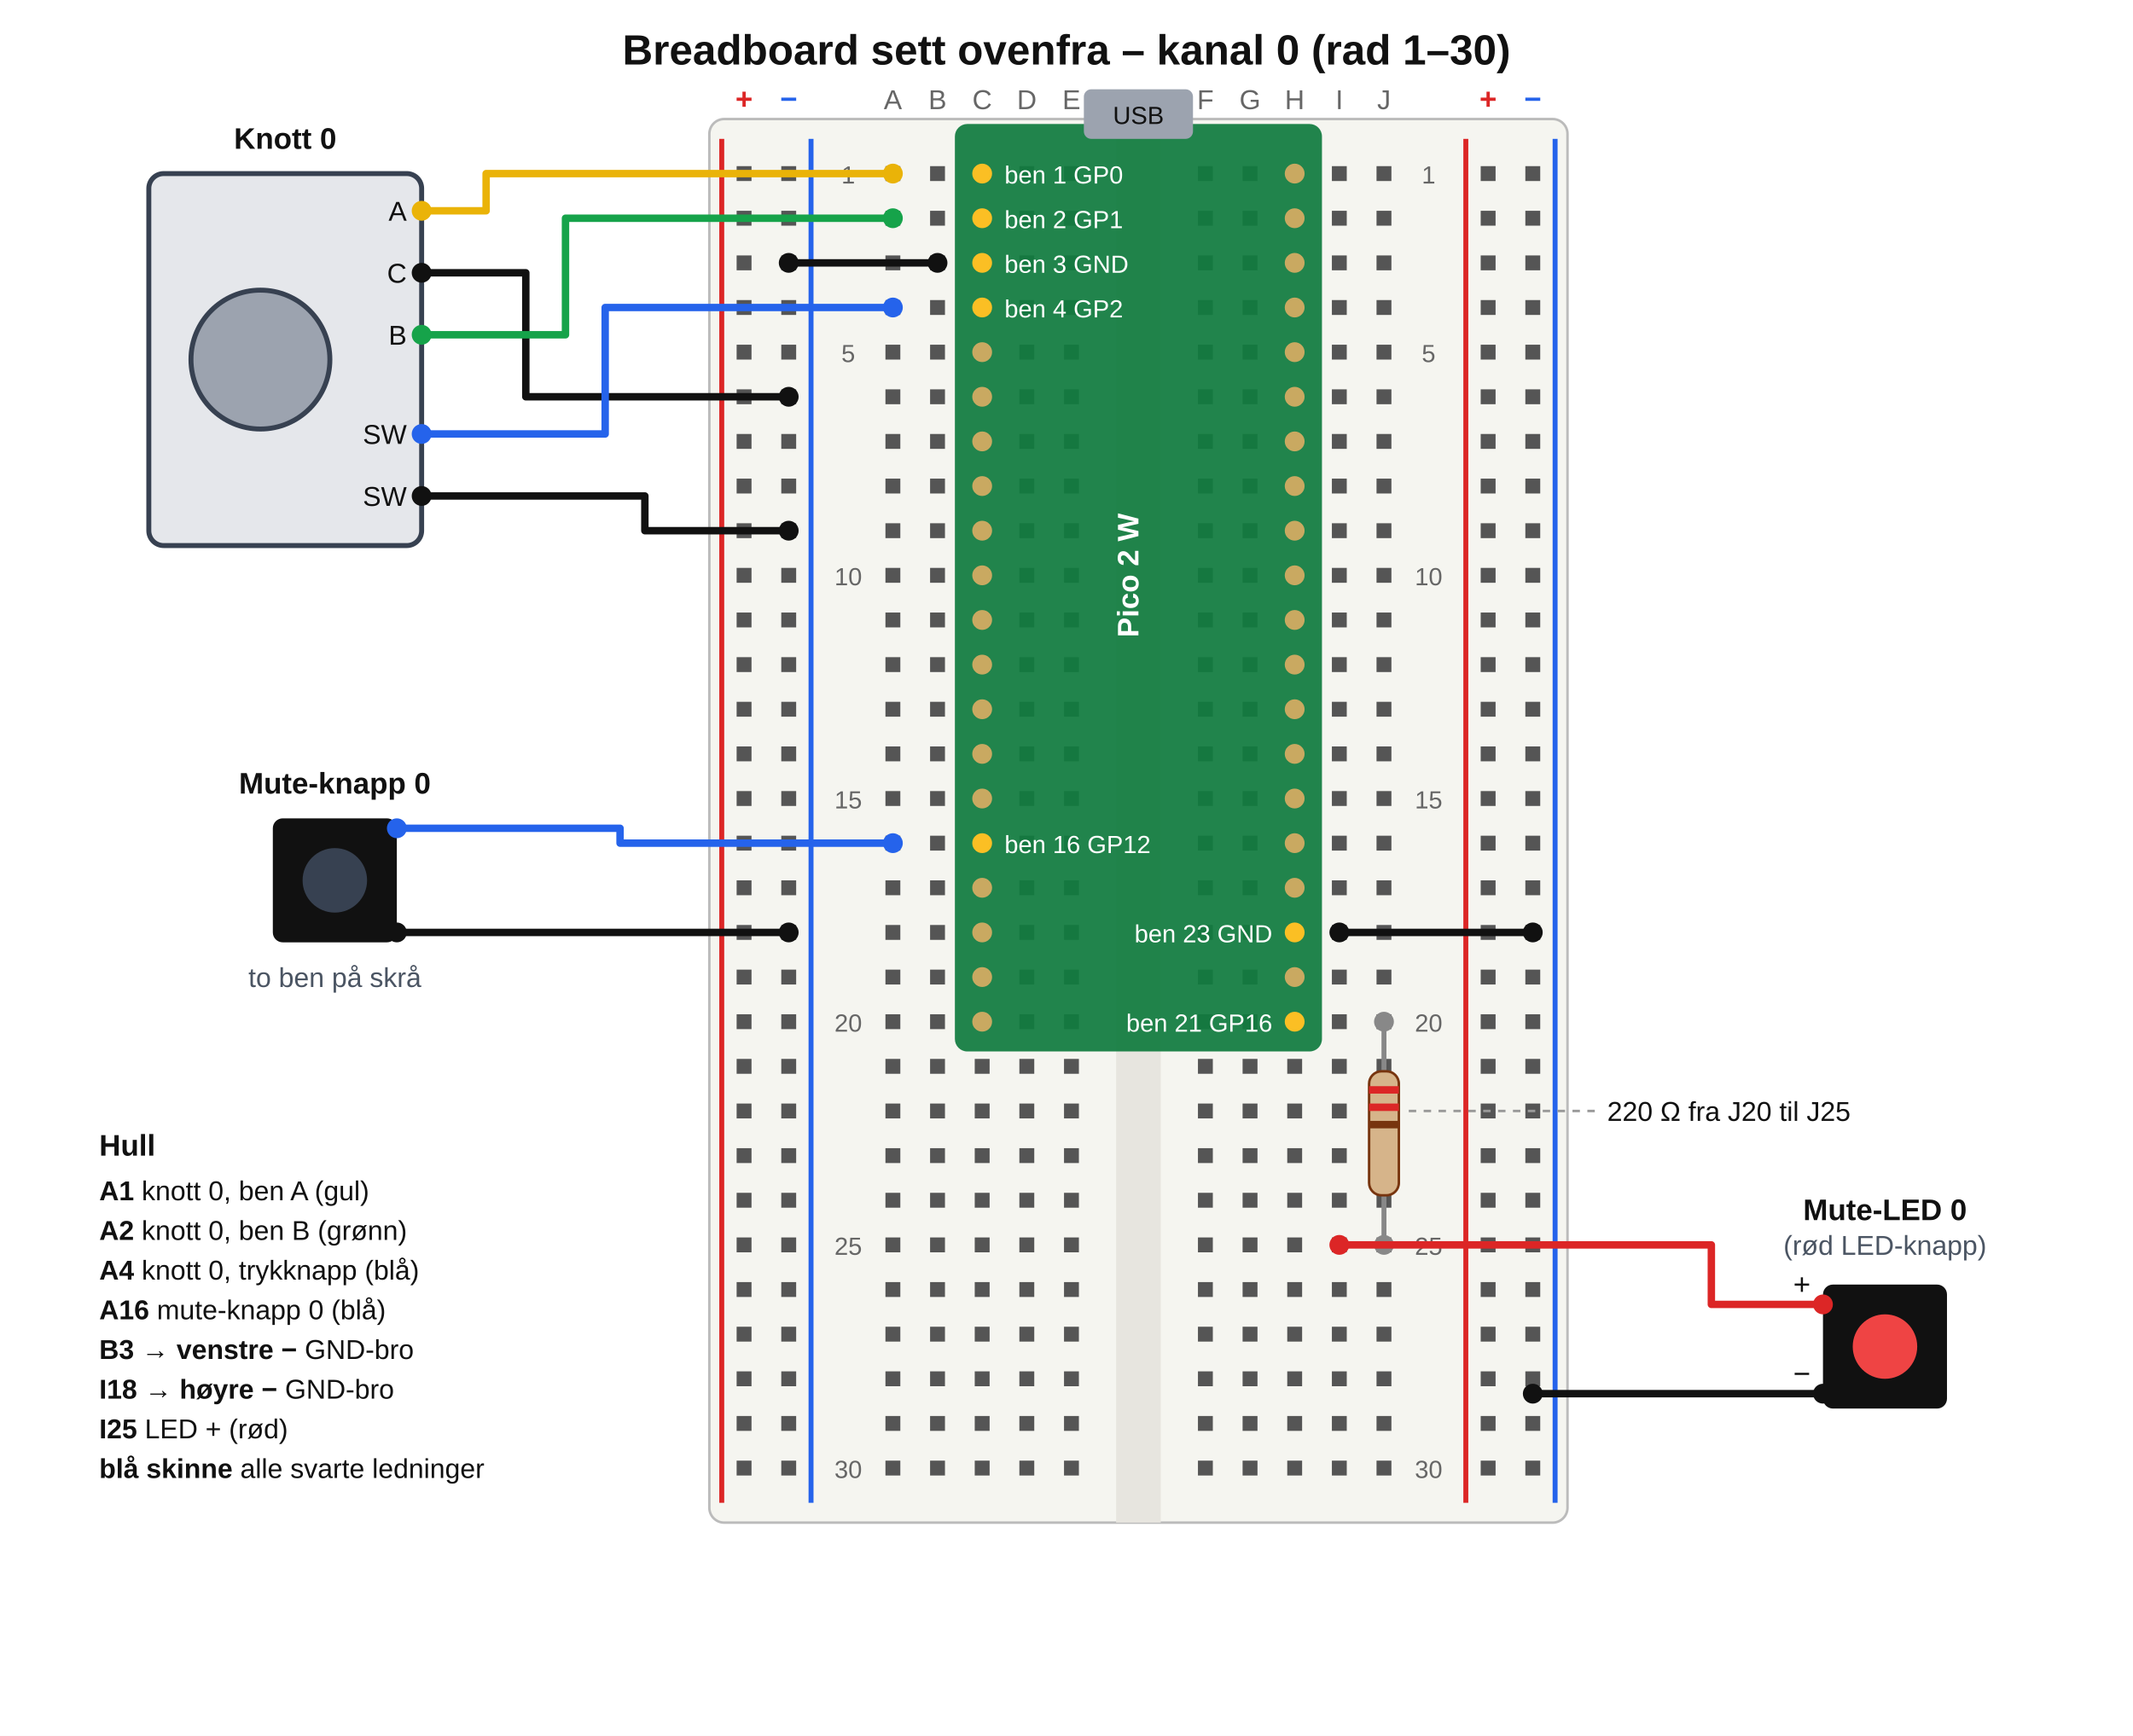
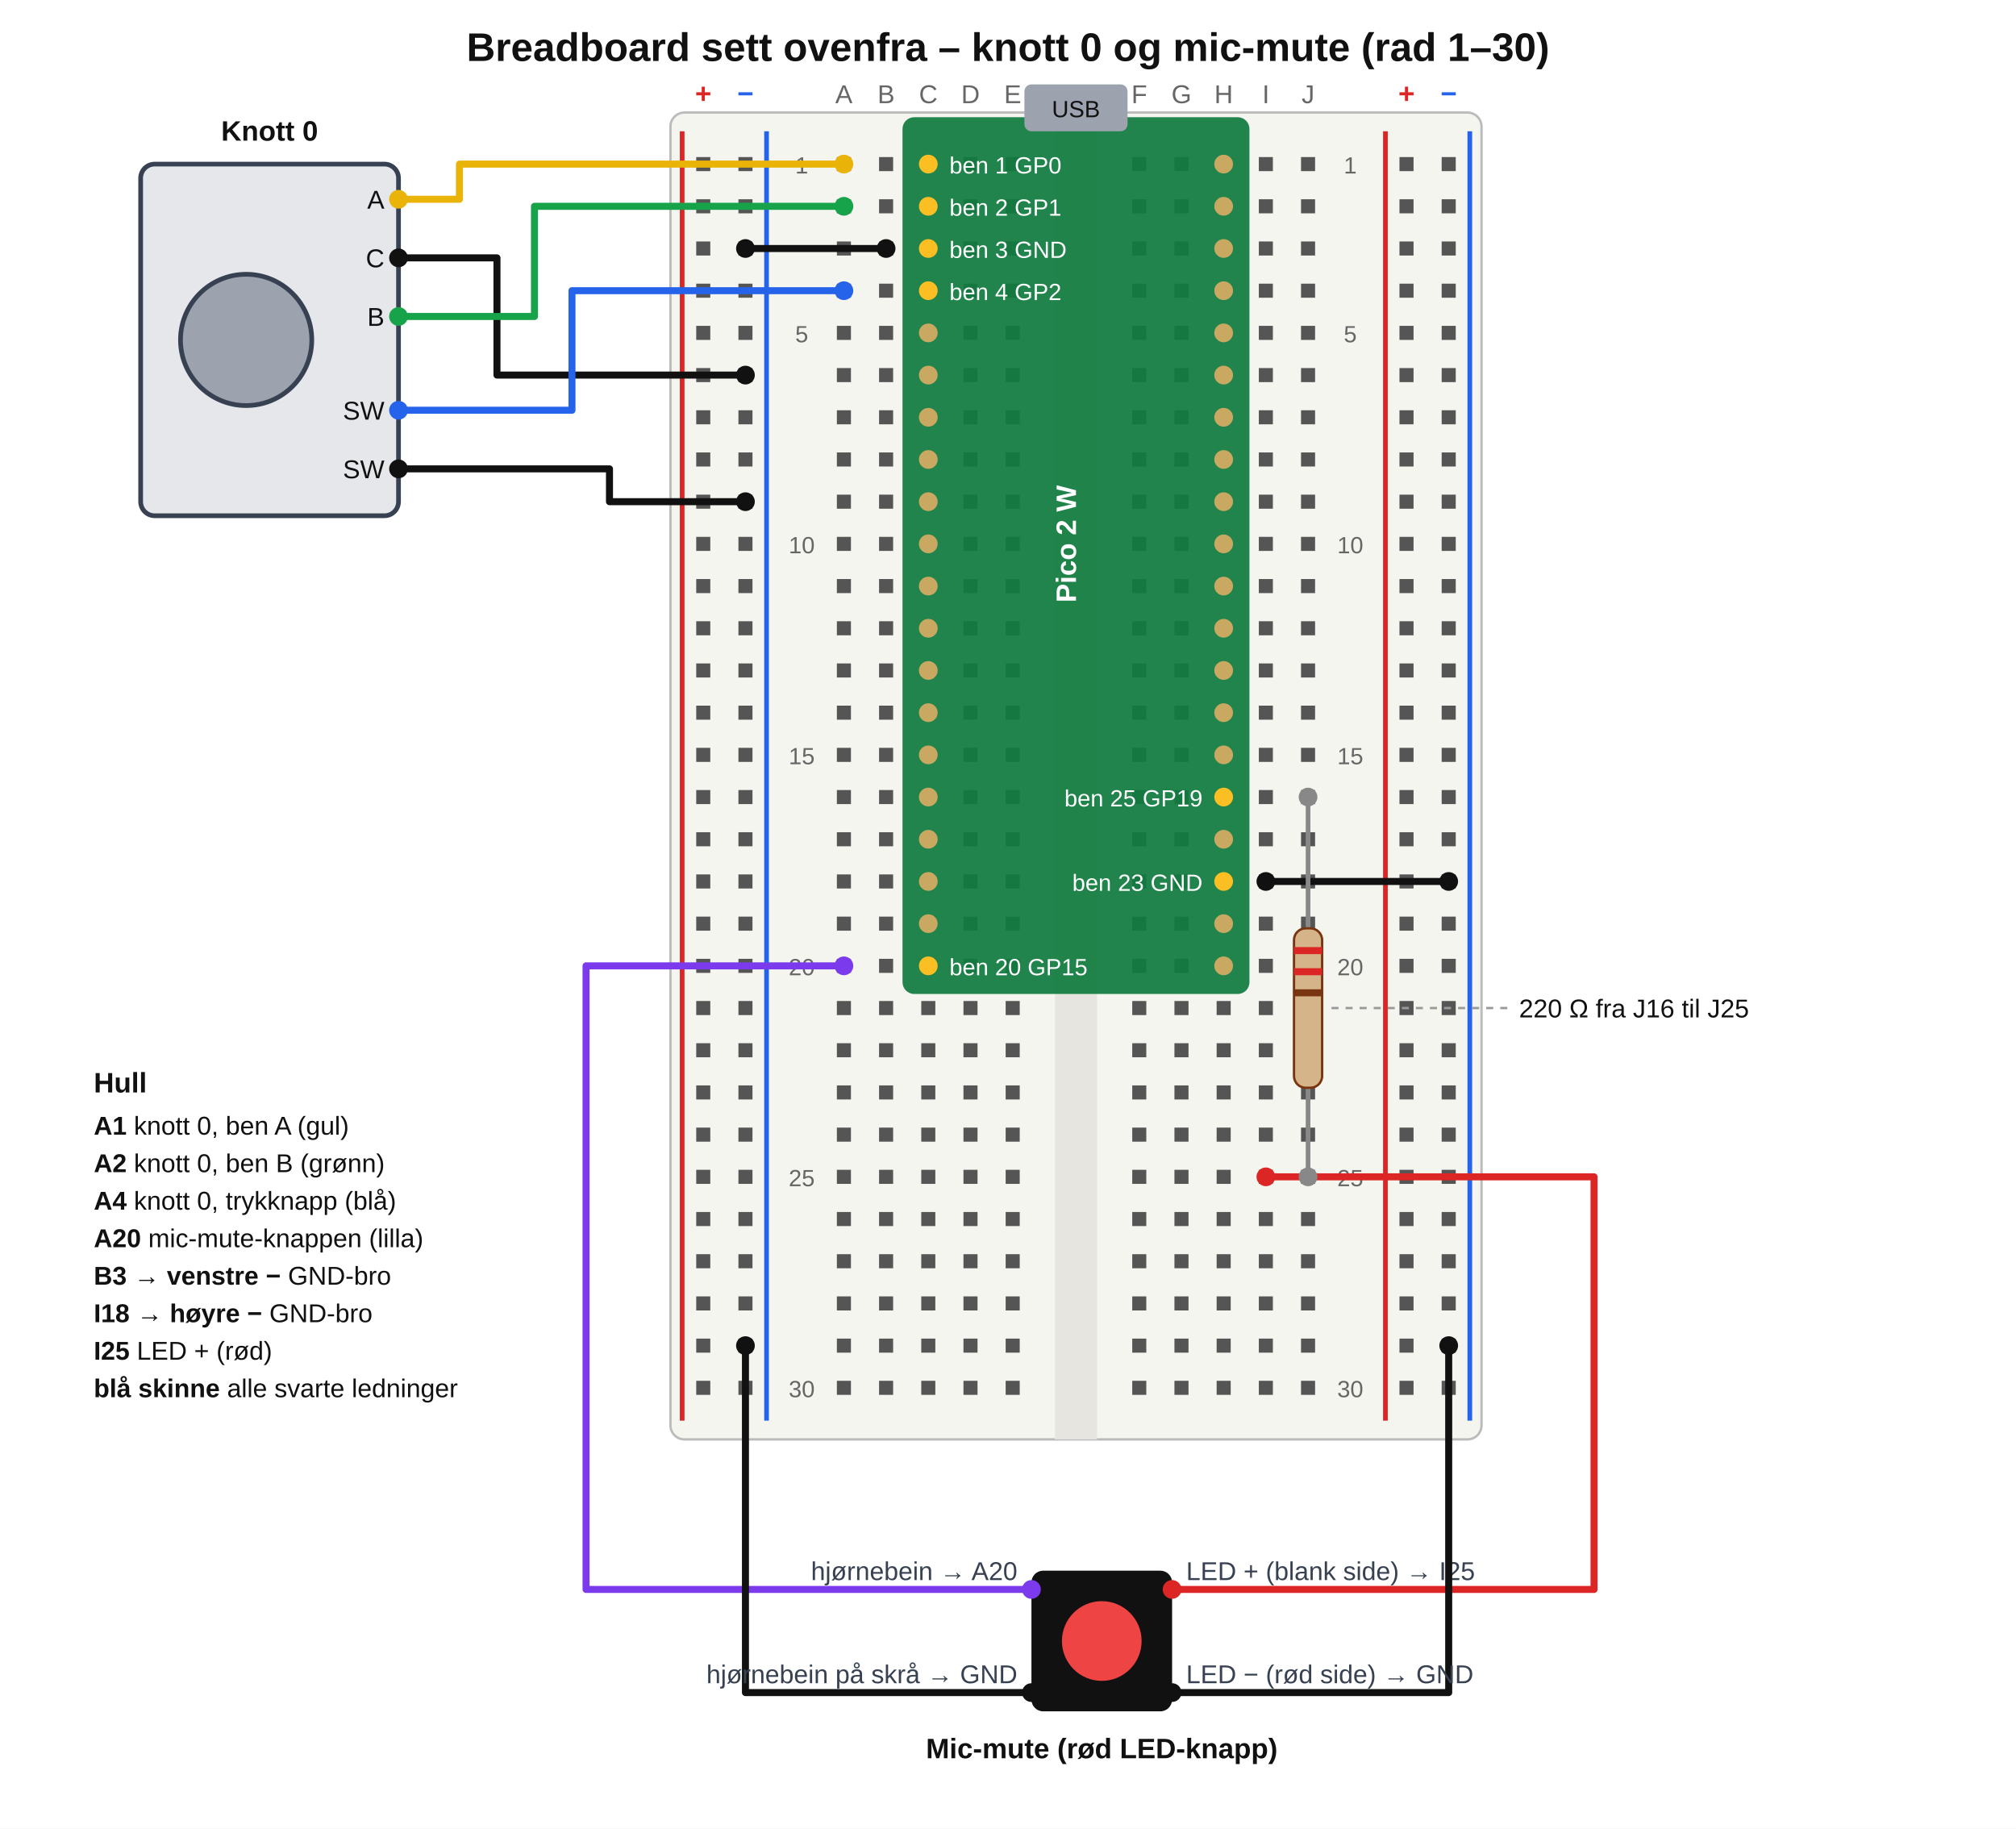
- <svg xmlns="http://www.w3.org/2000/svg" viewBox="0 0 860 700" font-family="Segoe UI, Arial, sans-serif" font-size="12">
-   <rect width="860" height="700" fill="#ffffff" />
-   <text x="430" y="26" text-anchor="middle" font-size="17" font-weight="600" fill="#111">Breadboard sett ovenfra – kanal 0 (rad 1–30)</text>
+ <svg xmlns="http://www.w3.org/2000/svg" viewBox="0 0 860 780" font-family="Segoe UI, Arial, sans-serif" font-size="12">
+   <rect width="860" height="780" fill="#ffffff" />
+   <text x="430" y="26" text-anchor="middle" font-size="17" font-weight="600" fill="#111">Breadboard sett ovenfra – knott 0 og mic-mute (rad 1–30)</text>
  <rect x="286" y="48" width="346" height="566" rx="6" fill="#f5f5f0" stroke="#bbb" />
  <rect x="450" y="48" width="18" height="566" fill="#e7e5df" />
  <line x1="291" y1="56" x2="291" y2="606" stroke="#dc2626" stroke-width="2" />
  <line x1="327" y1="56" x2="327" y2="606" stroke="#2563eb" stroke-width="2" />
  <line x1="591" y1="56" x2="591" y2="606" stroke="#dc2626" stroke-width="2" />
  <line x1="627" y1="56" x2="627" y2="606" stroke="#2563eb" stroke-width="2" />
  <text x="300" y="44" text-anchor="middle" fill="#dc2626" font-weight="700">+</text>
  <text x="318" y="44" text-anchor="middle" fill="#2563eb" font-weight="700">−</text>
  <text x="600" y="44" text-anchor="middle" fill="#dc2626" font-weight="700">+</text>
  <text x="618" y="44" text-anchor="middle" fill="#2563eb" font-weight="700">−</text>
  <text x="360" y="44" text-anchor="middle" fill="#666" font-size="11">A</text>
  <text x="378" y="44" text-anchor="middle" fill="#666" font-size="11">B</text>
  <text x="396" y="44" text-anchor="middle" fill="#666" font-size="11">C</text>
  <text x="414" y="44" text-anchor="middle" fill="#666" font-size="11">D</text>
  <text x="432" y="44" text-anchor="middle" fill="#666" font-size="11">E</text>
  <text x="486" y="44" text-anchor="middle" fill="#666" font-size="11">F</text>
  <text x="504" y="44" text-anchor="middle" fill="#666" font-size="11">G</text>
  <text x="522" y="44" text-anchor="middle" fill="#666" font-size="11">H</text>
  <text x="540" y="44" text-anchor="middle" fill="#666" font-size="11">I</text>
  <text x="558" y="44" text-anchor="middle" fill="#666" font-size="11">J</text>
  <rect x="357" y="67" width="6" height="6" fill="#555" />
  <rect x="375" y="67" width="6" height="6" fill="#555" />
  <rect x="393" y="67" width="6" height="6" fill="#555" />
  <rect x="411" y="67" width="6" height="6" fill="#555" />
  <rect x="429" y="67" width="6" height="6" fill="#555" />
  <rect x="483" y="67" width="6" height="6" fill="#555" />
  <rect x="501" y="67" width="6" height="6" fill="#555" />
  <rect x="519" y="67" width="6" height="6" fill="#555" />
  <rect x="537" y="67" width="6" height="6" fill="#555" />
  <rect x="555" y="67" width="6" height="6" fill="#555" />
  <rect x="297" y="67" width="6" height="6" fill="#555" />
  <rect x="315" y="67" width="6" height="6" fill="#555" />
  <rect x="597" y="67" width="6" height="6" fill="#555" />
  <rect x="615" y="67" width="6" height="6" fill="#555" />
  <text x="342" y="74" text-anchor="middle" fill="#666" font-size="10">1</text>
  <text x="576" y="74" text-anchor="middle" fill="#666" font-size="10">1</text>
  <rect x="357" y="85" width="6" height="6" fill="#555" />
  <rect x="375" y="85" width="6" height="6" fill="#555" />
  <rect x="393" y="85" width="6" height="6" fill="#555" />
  <rect x="411" y="85" width="6" height="6" fill="#555" />
  <rect x="429" y="85" width="6" height="6" fill="#555" />
  <rect x="483" y="85" width="6" height="6" fill="#555" />
  <rect x="501" y="85" width="6" height="6" fill="#555" />
  <rect x="519" y="85" width="6" height="6" fill="#555" />
  <rect x="537" y="85" width="6" height="6" fill="#555" />
  <rect x="555" y="85" width="6" height="6" fill="#555" />
  <rect x="297" y="85" width="6" height="6" fill="#555" />
  <rect x="315" y="85" width="6" height="6" fill="#555" />
  <rect x="597" y="85" width="6" height="6" fill="#555" />
  <rect x="615" y="85" width="6" height="6" fill="#555" />
  <rect x="357" y="103" width="6" height="6" fill="#555" />
  <rect x="375" y="103" width="6" height="6" fill="#555" />
  <rect x="393" y="103" width="6" height="6" fill="#555" />
  <rect x="411" y="103" width="6" height="6" fill="#555" />
  <rect x="429" y="103" width="6" height="6" fill="#555" />
  <rect x="483" y="103" width="6" height="6" fill="#555" />
  <rect x="501" y="103" width="6" height="6" fill="#555" />
  <rect x="519" y="103" width="6" height="6" fill="#555" />
  <rect x="537" y="103" width="6" height="6" fill="#555" />
  <rect x="555" y="103" width="6" height="6" fill="#555" />
  <rect x="297" y="103" width="6" height="6" fill="#555" />
  <rect x="315" y="103" width="6" height="6" fill="#555" />
  <rect x="597" y="103" width="6" height="6" fill="#555" />
  <rect x="615" y="103" width="6" height="6" fill="#555" />
  <rect x="357" y="121" width="6" height="6" fill="#555" />
  <rect x="375" y="121" width="6" height="6" fill="#555" />
  <rect x="393" y="121" width="6" height="6" fill="#555" />
  <rect x="411" y="121" width="6" height="6" fill="#555" />
  <rect x="429" y="121" width="6" height="6" fill="#555" />
  <rect x="483" y="121" width="6" height="6" fill="#555" />
  <rect x="501" y="121" width="6" height="6" fill="#555" />
  <rect x="519" y="121" width="6" height="6" fill="#555" />
  <rect x="537" y="121" width="6" height="6" fill="#555" />
  <rect x="555" y="121" width="6" height="6" fill="#555" />
  <rect x="297" y="121" width="6" height="6" fill="#555" />
  <rect x="315" y="121" width="6" height="6" fill="#555" />
  <rect x="597" y="121" width="6" height="6" fill="#555" />
  <rect x="615" y="121" width="6" height="6" fill="#555" />
  <rect x="357" y="139" width="6" height="6" fill="#555" />
  <rect x="375" y="139" width="6" height="6" fill="#555" />
  <rect x="393" y="139" width="6" height="6" fill="#555" />
  <rect x="411" y="139" width="6" height="6" fill="#555" />
  <rect x="429" y="139" width="6" height="6" fill="#555" />
  <rect x="483" y="139" width="6" height="6" fill="#555" />
  <rect x="501" y="139" width="6" height="6" fill="#555" />
  <rect x="519" y="139" width="6" height="6" fill="#555" />
  <rect x="537" y="139" width="6" height="6" fill="#555" />
  <rect x="555" y="139" width="6" height="6" fill="#555" />
  <rect x="297" y="139" width="6" height="6" fill="#555" />
  <rect x="315" y="139" width="6" height="6" fill="#555" />
  <rect x="597" y="139" width="6" height="6" fill="#555" />
  <rect x="615" y="139" width="6" height="6" fill="#555" />
  <text x="342" y="146" text-anchor="middle" fill="#666" font-size="10">5</text>
  <text x="576" y="146" text-anchor="middle" fill="#666" font-size="10">5</text>
  <rect x="357" y="157" width="6" height="6" fill="#555" />
  <rect x="375" y="157" width="6" height="6" fill="#555" />
  <rect x="393" y="157" width="6" height="6" fill="#555" />
  <rect x="411" y="157" width="6" height="6" fill="#555" />
  <rect x="429" y="157" width="6" height="6" fill="#555" />
  <rect x="483" y="157" width="6" height="6" fill="#555" />
  <rect x="501" y="157" width="6" height="6" fill="#555" />
  <rect x="519" y="157" width="6" height="6" fill="#555" />
  <rect x="537" y="157" width="6" height="6" fill="#555" />
  <rect x="555" y="157" width="6" height="6" fill="#555" />
  <rect x="297" y="157" width="6" height="6" fill="#555" />
  <rect x="315" y="157" width="6" height="6" fill="#555" />
  <rect x="597" y="157" width="6" height="6" fill="#555" />
  <rect x="615" y="157" width="6" height="6" fill="#555" />
  <rect x="357" y="175" width="6" height="6" fill="#555" />
  <rect x="375" y="175" width="6" height="6" fill="#555" />
  <rect x="393" y="175" width="6" height="6" fill="#555" />
  <rect x="411" y="175" width="6" height="6" fill="#555" />
  <rect x="429" y="175" width="6" height="6" fill="#555" />
  <rect x="483" y="175" width="6" height="6" fill="#555" />
  <rect x="501" y="175" width="6" height="6" fill="#555" />
  <rect x="519" y="175" width="6" height="6" fill="#555" />
  <rect x="537" y="175" width="6" height="6" fill="#555" />
  <rect x="555" y="175" width="6" height="6" fill="#555" />
  <rect x="297" y="175" width="6" height="6" fill="#555" />
  <rect x="315" y="175" width="6" height="6" fill="#555" />
  <rect x="597" y="175" width="6" height="6" fill="#555" />
  <rect x="615" y="175" width="6" height="6" fill="#555" />
  <rect x="357" y="193" width="6" height="6" fill="#555" />
  <rect x="375" y="193" width="6" height="6" fill="#555" />
  <rect x="393" y="193" width="6" height="6" fill="#555" />
  <rect x="411" y="193" width="6" height="6" fill="#555" />
  <rect x="429" y="193" width="6" height="6" fill="#555" />
  <rect x="483" y="193" width="6" height="6" fill="#555" />
  <rect x="501" y="193" width="6" height="6" fill="#555" />
  <rect x="519" y="193" width="6" height="6" fill="#555" />
  <rect x="537" y="193" width="6" height="6" fill="#555" />
  <rect x="555" y="193" width="6" height="6" fill="#555" />
  <rect x="297" y="193" width="6" height="6" fill="#555" />
  <rect x="315" y="193" width="6" height="6" fill="#555" />
  <rect x="597" y="193" width="6" height="6" fill="#555" />
  <rect x="615" y="193" width="6" height="6" fill="#555" />
  <rect x="357" y="211" width="6" height="6" fill="#555" />
  <rect x="375" y="211" width="6" height="6" fill="#555" />
  <rect x="393" y="211" width="6" height="6" fill="#555" />
  <rect x="411" y="211" width="6" height="6" fill="#555" />
  <rect x="429" y="211" width="6" height="6" fill="#555" />
  <rect x="483" y="211" width="6" height="6" fill="#555" />
  <rect x="501" y="211" width="6" height="6" fill="#555" />
  <rect x="519" y="211" width="6" height="6" fill="#555" />
  <rect x="537" y="211" width="6" height="6" fill="#555" />
  <rect x="555" y="211" width="6" height="6" fill="#555" />
  <rect x="297" y="211" width="6" height="6" fill="#555" />
  <rect x="315" y="211" width="6" height="6" fill="#555" />
  <rect x="597" y="211" width="6" height="6" fill="#555" />
  <rect x="615" y="211" width="6" height="6" fill="#555" />
  <rect x="357" y="229" width="6" height="6" fill="#555" />
  <rect x="375" y="229" width="6" height="6" fill="#555" />
  <rect x="393" y="229" width="6" height="6" fill="#555" />
  <rect x="411" y="229" width="6" height="6" fill="#555" />
  <rect x="429" y="229" width="6" height="6" fill="#555" />
  <rect x="483" y="229" width="6" height="6" fill="#555" />
  <rect x="501" y="229" width="6" height="6" fill="#555" />
  <rect x="519" y="229" width="6" height="6" fill="#555" />
  <rect x="537" y="229" width="6" height="6" fill="#555" />
  <rect x="555" y="229" width="6" height="6" fill="#555" />
  <rect x="297" y="229" width="6" height="6" fill="#555" />
  <rect x="315" y="229" width="6" height="6" fill="#555" />
  <rect x="597" y="229" width="6" height="6" fill="#555" />
  <rect x="615" y="229" width="6" height="6" fill="#555" />
  <text x="342" y="236" text-anchor="middle" fill="#666" font-size="10">10</text>
  <text x="576" y="236" text-anchor="middle" fill="#666" font-size="10">10</text>
  <rect x="357" y="247" width="6" height="6" fill="#555" />
  <rect x="375" y="247" width="6" height="6" fill="#555" />
  <rect x="393" y="247" width="6" height="6" fill="#555" />
  <rect x="411" y="247" width="6" height="6" fill="#555" />
  <rect x="429" y="247" width="6" height="6" fill="#555" />
  <rect x="483" y="247" width="6" height="6" fill="#555" />
  <rect x="501" y="247" width="6" height="6" fill="#555" />
  <rect x="519" y="247" width="6" height="6" fill="#555" />
  <rect x="537" y="247" width="6" height="6" fill="#555" />
  <rect x="555" y="247" width="6" height="6" fill="#555" />
  <rect x="297" y="247" width="6" height="6" fill="#555" />
  <rect x="315" y="247" width="6" height="6" fill="#555" />
  <rect x="597" y="247" width="6" height="6" fill="#555" />
  <rect x="615" y="247" width="6" height="6" fill="#555" />
  <rect x="357" y="265" width="6" height="6" fill="#555" />
  <rect x="375" y="265" width="6" height="6" fill="#555" />
  <rect x="393" y="265" width="6" height="6" fill="#555" />
  <rect x="411" y="265" width="6" height="6" fill="#555" />
  <rect x="429" y="265" width="6" height="6" fill="#555" />
  <rect x="483" y="265" width="6" height="6" fill="#555" />
  <rect x="501" y="265" width="6" height="6" fill="#555" />
  <rect x="519" y="265" width="6" height="6" fill="#555" />
  <rect x="537" y="265" width="6" height="6" fill="#555" />
  <rect x="555" y="265" width="6" height="6" fill="#555" />
  <rect x="297" y="265" width="6" height="6" fill="#555" />
  <rect x="315" y="265" width="6" height="6" fill="#555" />
  <rect x="597" y="265" width="6" height="6" fill="#555" />
  <rect x="615" y="265" width="6" height="6" fill="#555" />
  <rect x="357" y="283" width="6" height="6" fill="#555" />
  <rect x="375" y="283" width="6" height="6" fill="#555" />
  <rect x="393" y="283" width="6" height="6" fill="#555" />
  <rect x="411" y="283" width="6" height="6" fill="#555" />
  <rect x="429" y="283" width="6" height="6" fill="#555" />
  <rect x="483" y="283" width="6" height="6" fill="#555" />
  <rect x="501" y="283" width="6" height="6" fill="#555" />
  <rect x="519" y="283" width="6" height="6" fill="#555" />
  <rect x="537" y="283" width="6" height="6" fill="#555" />
  <rect x="555" y="283" width="6" height="6" fill="#555" />
  <rect x="297" y="283" width="6" height="6" fill="#555" />
  <rect x="315" y="283" width="6" height="6" fill="#555" />
  <rect x="597" y="283" width="6" height="6" fill="#555" />
  <rect x="615" y="283" width="6" height="6" fill="#555" />
  <rect x="357" y="301" width="6" height="6" fill="#555" />
  <rect x="375" y="301" width="6" height="6" fill="#555" />
  <rect x="393" y="301" width="6" height="6" fill="#555" />
  <rect x="411" y="301" width="6" height="6" fill="#555" />
  <rect x="429" y="301" width="6" height="6" fill="#555" />
  <rect x="483" y="301" width="6" height="6" fill="#555" />
  <rect x="501" y="301" width="6" height="6" fill="#555" />
  <rect x="519" y="301" width="6" height="6" fill="#555" />
  <rect x="537" y="301" width="6" height="6" fill="#555" />
  <rect x="555" y="301" width="6" height="6" fill="#555" />
  <rect x="297" y="301" width="6" height="6" fill="#555" />
  <rect x="315" y="301" width="6" height="6" fill="#555" />
  <rect x="597" y="301" width="6" height="6" fill="#555" />
  <rect x="615" y="301" width="6" height="6" fill="#555" />
  <rect x="357" y="319" width="6" height="6" fill="#555" />
  <rect x="375" y="319" width="6" height="6" fill="#555" />
  <rect x="393" y="319" width="6" height="6" fill="#555" />
  <rect x="411" y="319" width="6" height="6" fill="#555" />
  <rect x="429" y="319" width="6" height="6" fill="#555" />
  <rect x="483" y="319" width="6" height="6" fill="#555" />
  <rect x="501" y="319" width="6" height="6" fill="#555" />
  <rect x="519" y="319" width="6" height="6" fill="#555" />
  <rect x="537" y="319" width="6" height="6" fill="#555" />
  <rect x="555" y="319" width="6" height="6" fill="#555" />
  <rect x="297" y="319" width="6" height="6" fill="#555" />
  <rect x="315" y="319" width="6" height="6" fill="#555" />
  <rect x="597" y="319" width="6" height="6" fill="#555" />
  <rect x="615" y="319" width="6" height="6" fill="#555" />
  <text x="342" y="326" text-anchor="middle" fill="#666" font-size="10">15</text>
  <text x="576" y="326" text-anchor="middle" fill="#666" font-size="10">15</text>
  <rect x="357" y="337" width="6" height="6" fill="#555" />
  <rect x="375" y="337" width="6" height="6" fill="#555" />
  <rect x="393" y="337" width="6" height="6" fill="#555" />
  <rect x="411" y="337" width="6" height="6" fill="#555" />
  <rect x="429" y="337" width="6" height="6" fill="#555" />
  <rect x="483" y="337" width="6" height="6" fill="#555" />
  <rect x="501" y="337" width="6" height="6" fill="#555" />
  <rect x="519" y="337" width="6" height="6" fill="#555" />
  <rect x="537" y="337" width="6" height="6" fill="#555" />
  <rect x="555" y="337" width="6" height="6" fill="#555" />
  <rect x="297" y="337" width="6" height="6" fill="#555" />
  <rect x="315" y="337" width="6" height="6" fill="#555" />
  <rect x="597" y="337" width="6" height="6" fill="#555" />
  <rect x="615" y="337" width="6" height="6" fill="#555" />
  <rect x="357" y="355" width="6" height="6" fill="#555" />
  <rect x="375" y="355" width="6" height="6" fill="#555" />
  <rect x="393" y="355" width="6" height="6" fill="#555" />
  <rect x="411" y="355" width="6" height="6" fill="#555" />
  <rect x="429" y="355" width="6" height="6" fill="#555" />
  <rect x="483" y="355" width="6" height="6" fill="#555" />
  <rect x="501" y="355" width="6" height="6" fill="#555" />
  <rect x="519" y="355" width="6" height="6" fill="#555" />
  <rect x="537" y="355" width="6" height="6" fill="#555" />
  <rect x="555" y="355" width="6" height="6" fill="#555" />
  <rect x="297" y="355" width="6" height="6" fill="#555" />
  <rect x="315" y="355" width="6" height="6" fill="#555" />
  <rect x="597" y="355" width="6" height="6" fill="#555" />
  <rect x="615" y="355" width="6" height="6" fill="#555" />
  <rect x="357" y="373" width="6" height="6" fill="#555" />
  <rect x="375" y="373" width="6" height="6" fill="#555" />
  <rect x="393" y="373" width="6" height="6" fill="#555" />
  <rect x="411" y="373" width="6" height="6" fill="#555" />
  <rect x="429" y="373" width="6" height="6" fill="#555" />
  <rect x="483" y="373" width="6" height="6" fill="#555" />
  <rect x="501" y="373" width="6" height="6" fill="#555" />
  <rect x="519" y="373" width="6" height="6" fill="#555" />
  <rect x="537" y="373" width="6" height="6" fill="#555" />
  <rect x="555" y="373" width="6" height="6" fill="#555" />
  <rect x="297" y="373" width="6" height="6" fill="#555" />
  <rect x="315" y="373" width="6" height="6" fill="#555" />
  <rect x="597" y="373" width="6" height="6" fill="#555" />
  <rect x="615" y="373" width="6" height="6" fill="#555" />
  <rect x="357" y="391" width="6" height="6" fill="#555" />
  <rect x="375" y="391" width="6" height="6" fill="#555" />
  <rect x="393" y="391" width="6" height="6" fill="#555" />
  <rect x="411" y="391" width="6" height="6" fill="#555" />
  <rect x="429" y="391" width="6" height="6" fill="#555" />
  <rect x="483" y="391" width="6" height="6" fill="#555" />
  <rect x="501" y="391" width="6" height="6" fill="#555" />
  <rect x="519" y="391" width="6" height="6" fill="#555" />
  <rect x="537" y="391" width="6" height="6" fill="#555" />
  <rect x="555" y="391" width="6" height="6" fill="#555" />
  <rect x="297" y="391" width="6" height="6" fill="#555" />
  <rect x="315" y="391" width="6" height="6" fill="#555" />
  <rect x="597" y="391" width="6" height="6" fill="#555" />
  <rect x="615" y="391" width="6" height="6" fill="#555" />
  <rect x="357" y="409" width="6" height="6" fill="#555" />
  <rect x="375" y="409" width="6" height="6" fill="#555" />
  <rect x="393" y="409" width="6" height="6" fill="#555" />
  <rect x="411" y="409" width="6" height="6" fill="#555" />
  <rect x="429" y="409" width="6" height="6" fill="#555" />
  <rect x="483" y="409" width="6" height="6" fill="#555" />
  <rect x="501" y="409" width="6" height="6" fill="#555" />
  <rect x="519" y="409" width="6" height="6" fill="#555" />
  <rect x="537" y="409" width="6" height="6" fill="#555" />
  <rect x="555" y="409" width="6" height="6" fill="#555" />
  <rect x="297" y="409" width="6" height="6" fill="#555" />
  <rect x="315" y="409" width="6" height="6" fill="#555" />
  <rect x="597" y="409" width="6" height="6" fill="#555" />
  <rect x="615" y="409" width="6" height="6" fill="#555" />
  <text x="342" y="416" text-anchor="middle" fill="#666" font-size="10">20</text>
  <text x="576" y="416" text-anchor="middle" fill="#666" font-size="10">20</text>
  <rect x="357" y="427" width="6" height="6" fill="#555" />
  <rect x="375" y="427" width="6" height="6" fill="#555" />
  <rect x="393" y="427" width="6" height="6" fill="#555" />
  <rect x="411" y="427" width="6" height="6" fill="#555" />
  <rect x="429" y="427" width="6" height="6" fill="#555" />
  <rect x="483" y="427" width="6" height="6" fill="#555" />
  <rect x="501" y="427" width="6" height="6" fill="#555" />
  <rect x="519" y="427" width="6" height="6" fill="#555" />
  <rect x="537" y="427" width="6" height="6" fill="#555" />
  <rect x="555" y="427" width="6" height="6" fill="#555" />
  <rect x="297" y="427" width="6" height="6" fill="#555" />
  <rect x="315" y="427" width="6" height="6" fill="#555" />
  <rect x="597" y="427" width="6" height="6" fill="#555" />
  <rect x="615" y="427" width="6" height="6" fill="#555" />
  <rect x="357" y="445" width="6" height="6" fill="#555" />
  <rect x="375" y="445" width="6" height="6" fill="#555" />
  <rect x="393" y="445" width="6" height="6" fill="#555" />
  <rect x="411" y="445" width="6" height="6" fill="#555" />
  <rect x="429" y="445" width="6" height="6" fill="#555" />
  <rect x="483" y="445" width="6" height="6" fill="#555" />
  <rect x="501" y="445" width="6" height="6" fill="#555" />
  <rect x="519" y="445" width="6" height="6" fill="#555" />
  <rect x="537" y="445" width="6" height="6" fill="#555" />
  <rect x="555" y="445" width="6" height="6" fill="#555" />
  <rect x="297" y="445" width="6" height="6" fill="#555" />
  <rect x="315" y="445" width="6" height="6" fill="#555" />
  <rect x="597" y="445" width="6" height="6" fill="#555" />
  <rect x="615" y="445" width="6" height="6" fill="#555" />
  <rect x="357" y="463" width="6" height="6" fill="#555" />
  <rect x="375" y="463" width="6" height="6" fill="#555" />
  <rect x="393" y="463" width="6" height="6" fill="#555" />
  <rect x="411" y="463" width="6" height="6" fill="#555" />
  <rect x="429" y="463" width="6" height="6" fill="#555" />
  <rect x="483" y="463" width="6" height="6" fill="#555" />
  <rect x="501" y="463" width="6" height="6" fill="#555" />
  <rect x="519" y="463" width="6" height="6" fill="#555" />
  <rect x="537" y="463" width="6" height="6" fill="#555" />
  <rect x="555" y="463" width="6" height="6" fill="#555" />
  <rect x="297" y="463" width="6" height="6" fill="#555" />
  <rect x="315" y="463" width="6" height="6" fill="#555" />
  <rect x="597" y="463" width="6" height="6" fill="#555" />
  <rect x="615" y="463" width="6" height="6" fill="#555" />
  <rect x="357" y="481" width="6" height="6" fill="#555" />
  <rect x="375" y="481" width="6" height="6" fill="#555" />
  <rect x="393" y="481" width="6" height="6" fill="#555" />
  <rect x="411" y="481" width="6" height="6" fill="#555" />
  <rect x="429" y="481" width="6" height="6" fill="#555" />
  <rect x="483" y="481" width="6" height="6" fill="#555" />
  <rect x="501" y="481" width="6" height="6" fill="#555" />
  <rect x="519" y="481" width="6" height="6" fill="#555" />
  <rect x="537" y="481" width="6" height="6" fill="#555" />
  <rect x="555" y="481" width="6" height="6" fill="#555" />
  <rect x="297" y="481" width="6" height="6" fill="#555" />
  <rect x="315" y="481" width="6" height="6" fill="#555" />
  <rect x="597" y="481" width="6" height="6" fill="#555" />
  <rect x="615" y="481" width="6" height="6" fill="#555" />
  <rect x="357" y="499" width="6" height="6" fill="#555" />
  <rect x="375" y="499" width="6" height="6" fill="#555" />
  <rect x="393" y="499" width="6" height="6" fill="#555" />
  <rect x="411" y="499" width="6" height="6" fill="#555" />
  <rect x="429" y="499" width="6" height="6" fill="#555" />
  <rect x="483" y="499" width="6" height="6" fill="#555" />
  <rect x="501" y="499" width="6" height="6" fill="#555" />
  <rect x="519" y="499" width="6" height="6" fill="#555" />
  <rect x="537" y="499" width="6" height="6" fill="#555" />
  <rect x="555" y="499" width="6" height="6" fill="#555" />
  <rect x="297" y="499" width="6" height="6" fill="#555" />
  <rect x="315" y="499" width="6" height="6" fill="#555" />
  <rect x="597" y="499" width="6" height="6" fill="#555" />
  <rect x="615" y="499" width="6" height="6" fill="#555" />
  <text x="342" y="506" text-anchor="middle" fill="#666" font-size="10">25</text>
  <text x="576" y="506" text-anchor="middle" fill="#666" font-size="10">25</text>
  <rect x="357" y="517" width="6" height="6" fill="#555" />
  <rect x="375" y="517" width="6" height="6" fill="#555" />
  <rect x="393" y="517" width="6" height="6" fill="#555" />
  <rect x="411" y="517" width="6" height="6" fill="#555" />
  <rect x="429" y="517" width="6" height="6" fill="#555" />
  <rect x="483" y="517" width="6" height="6" fill="#555" />
  <rect x="501" y="517" width="6" height="6" fill="#555" />
  <rect x="519" y="517" width="6" height="6" fill="#555" />
  <rect x="537" y="517" width="6" height="6" fill="#555" />
  <rect x="555" y="517" width="6" height="6" fill="#555" />
  <rect x="297" y="517" width="6" height="6" fill="#555" />
  <rect x="315" y="517" width="6" height="6" fill="#555" />
  <rect x="597" y="517" width="6" height="6" fill="#555" />
  <rect x="615" y="517" width="6" height="6" fill="#555" />
  <rect x="357" y="535" width="6" height="6" fill="#555" />
  <rect x="375" y="535" width="6" height="6" fill="#555" />
  <rect x="393" y="535" width="6" height="6" fill="#555" />
  <rect x="411" y="535" width="6" height="6" fill="#555" />
  <rect x="429" y="535" width="6" height="6" fill="#555" />
  <rect x="483" y="535" width="6" height="6" fill="#555" />
  <rect x="501" y="535" width="6" height="6" fill="#555" />
  <rect x="519" y="535" width="6" height="6" fill="#555" />
  <rect x="537" y="535" width="6" height="6" fill="#555" />
  <rect x="555" y="535" width="6" height="6" fill="#555" />
  <rect x="297" y="535" width="6" height="6" fill="#555" />
  <rect x="315" y="535" width="6" height="6" fill="#555" />
  <rect x="597" y="535" width="6" height="6" fill="#555" />
  <rect x="615" y="535" width="6" height="6" fill="#555" />
  <rect x="357" y="553" width="6" height="6" fill="#555" />
  <rect x="375" y="553" width="6" height="6" fill="#555" />
  <rect x="393" y="553" width="6" height="6" fill="#555" />
  <rect x="411" y="553" width="6" height="6" fill="#555" />
  <rect x="429" y="553" width="6" height="6" fill="#555" />
  <rect x="483" y="553" width="6" height="6" fill="#555" />
  <rect x="501" y="553" width="6" height="6" fill="#555" />
  <rect x="519" y="553" width="6" height="6" fill="#555" />
  <rect x="537" y="553" width="6" height="6" fill="#555" />
  <rect x="555" y="553" width="6" height="6" fill="#555" />
  <rect x="297" y="553" width="6" height="6" fill="#555" />
  <rect x="315" y="553" width="6" height="6" fill="#555" />
  <rect x="597" y="553" width="6" height="6" fill="#555" />
  <rect x="615" y="553" width="6" height="6" fill="#555" />
  <rect x="357" y="571" width="6" height="6" fill="#555" />
  <rect x="375" y="571" width="6" height="6" fill="#555" />
  <rect x="393" y="571" width="6" height="6" fill="#555" />
  <rect x="411" y="571" width="6" height="6" fill="#555" />
  <rect x="429" y="571" width="6" height="6" fill="#555" />
  <rect x="483" y="571" width="6" height="6" fill="#555" />
  <rect x="501" y="571" width="6" height="6" fill="#555" />
  <rect x="519" y="571" width="6" height="6" fill="#555" />
  <rect x="537" y="571" width="6" height="6" fill="#555" />
  <rect x="555" y="571" width="6" height="6" fill="#555" />
  <rect x="297" y="571" width="6" height="6" fill="#555" />
  <rect x="315" y="571" width="6" height="6" fill="#555" />
  <rect x="597" y="571" width="6" height="6" fill="#555" />
  <rect x="615" y="571" width="6" height="6" fill="#555" />
  <rect x="357" y="589" width="6" height="6" fill="#555" />
  <rect x="375" y="589" width="6" height="6" fill="#555" />
  <rect x="393" y="589" width="6" height="6" fill="#555" />
  <rect x="411" y="589" width="6" height="6" fill="#555" />
  <rect x="429" y="589" width="6" height="6" fill="#555" />
  <rect x="483" y="589" width="6" height="6" fill="#555" />
  <rect x="501" y="589" width="6" height="6" fill="#555" />
  <rect x="519" y="589" width="6" height="6" fill="#555" />
  <rect x="537" y="589" width="6" height="6" fill="#555" />
  <rect x="555" y="589" width="6" height="6" fill="#555" />
  <rect x="297" y="589" width="6" height="6" fill="#555" />
  <rect x="315" y="589" width="6" height="6" fill="#555" />
  <rect x="597" y="589" width="6" height="6" fill="#555" />
  <rect x="615" y="589" width="6" height="6" fill="#555" />
  <text x="342" y="596" text-anchor="middle" fill="#666" font-size="10">30</text>
  <text x="576" y="596" text-anchor="middle" fill="#666" font-size="10">30</text>
  <rect x="385" y="50" width="148" height="374" rx="5" fill="#0f7b3e" opacity="0.92" />
  <rect x="437.0" y="36" width="44" height="20" rx="3" fill="#9ca3af" />
  <text x="459.0" y="50" text-anchor="middle" font-size="10" fill="#111">USB</text>
  <circle cx="396" cy="70" r="4" fill="#fbbf24" />
  <circle cx="522" cy="70" r="4" fill="#c9a961" />
  <text x="405" y="74" fill="#fff" font-size="10">ben 1 GP0</text>
  <circle cx="396" cy="88" r="4" fill="#fbbf24" />
  <circle cx="522" cy="88" r="4" fill="#c9a961" />
  <text x="405" y="92" fill="#fff" font-size="10">ben 2 GP1</text>
  <circle cx="396" cy="106" r="4" fill="#fbbf24" />
  <circle cx="522" cy="106" r="4" fill="#c9a961" />
  <text x="405" y="110" fill="#fff" font-size="10">ben 3 GND</text>
  <circle cx="396" cy="124" r="4" fill="#fbbf24" />
  <circle cx="522" cy="124" r="4" fill="#c9a961" />
  <text x="405" y="128" fill="#fff" font-size="10">ben 4 GP2</text>
  <circle cx="396" cy="142" r="4" fill="#c9a961" />
  <circle cx="522" cy="142" r="4" fill="#c9a961" />
  <circle cx="396" cy="160" r="4" fill="#c9a961" />
  <circle cx="522" cy="160" r="4" fill="#c9a961" />
  <circle cx="396" cy="178" r="4" fill="#c9a961" />
  <circle cx="522" cy="178" r="4" fill="#c9a961" />
  <circle cx="396" cy="196" r="4" fill="#c9a961" />
  <circle cx="522" cy="196" r="4" fill="#c9a961" />
  <circle cx="396" cy="214" r="4" fill="#c9a961" />
  <circle cx="522" cy="214" r="4" fill="#c9a961" />
  <circle cx="396" cy="232" r="4" fill="#c9a961" />
  <circle cx="522" cy="232" r="4" fill="#c9a961" />
  <circle cx="396" cy="250" r="4" fill="#c9a961" />
  <circle cx="522" cy="250" r="4" fill="#c9a961" />
  <circle cx="396" cy="268" r="4" fill="#c9a961" />
  <circle cx="522" cy="268" r="4" fill="#c9a961" />
  <circle cx="396" cy="286" r="4" fill="#c9a961" />
  <circle cx="522" cy="286" r="4" fill="#c9a961" />
  <circle cx="396" cy="304" r="4" fill="#c9a961" />
  <circle cx="522" cy="304" r="4" fill="#c9a961" />
  <circle cx="396" cy="322" r="4" fill="#c9a961" />
  <circle cx="522" cy="322" r="4" fill="#c9a961" />
-   <circle cx="396" cy="340" r="4" fill="#fbbf24" />
-   <circle cx="522" cy="340" r="4" fill="#c9a961" />
-   <text x="405" y="344" fill="#fff" font-size="10">ben 16 GP12</text>
+   <circle cx="396" cy="340" r="4" fill="#c9a961" />
+   <circle cx="522" cy="340" r="4" fill="#fbbf24" />
  <circle cx="396" cy="358" r="4" fill="#c9a961" />
  <circle cx="522" cy="358" r="4" fill="#c9a961" />
  <circle cx="396" cy="376" r="4" fill="#c9a961" />
  <circle cx="522" cy="376" r="4" fill="#fbbf24" />
  <circle cx="396" cy="394" r="4" fill="#c9a961" />
  <circle cx="522" cy="394" r="4" fill="#c9a961" />
-   <circle cx="396" cy="412" r="4" fill="#c9a961" />
-   <circle cx="522" cy="412" r="4" fill="#fbbf24" />
+   <circle cx="396" cy="412" r="4" fill="#fbbf24" />
+   <circle cx="522" cy="412" r="4" fill="#c9a961" />
+   <text x="405" y="416" fill="#fff" font-size="10">ben 20 GP15</text>
  <text x="513" y="380" text-anchor="end" fill="#fff" font-size="10">ben 23 GND</text>
-   <text x="513" y="416" text-anchor="end" fill="#fff" font-size="10">ben 21 GP16</text>
+   <text x="513" y="344" text-anchor="end" fill="#fff" font-size="10">ben 25 GP19</text>
  <text x="459.0" y="232" text-anchor="middle" fill="#fff" font-size="12" font-weight="600" transform="rotate(-90 459.0 232)">Pico 2 W</text>
  <path d="M378 106 L318 106" fill="none" stroke="#111" stroke-width="3" stroke-linecap="round" stroke-linejoin="round" />
  <circle cx="378" cy="106" r="4" fill="#111" />
  <circle cx="318" cy="106" r="4" fill="#111" />
  <path d="M540 376 L618 376" fill="none" stroke="#111" stroke-width="3" stroke-linecap="round" stroke-linejoin="round" />
  <circle cx="540" cy="376" r="4" fill="#111" />
  <circle cx="618" cy="376" r="4" fill="#111" />
  <rect x="60" y="70" width="110" height="150" rx="6" fill="#e5e7eb" stroke="#374151" stroke-width="2" />
  <circle cx="105" cy="145" r="28" fill="#9ca3af" stroke="#374151" stroke-width="2" />
  <text x="115" y="60" text-anchor="middle" font-weight="600" fill="#111">Knott 0</text>
  <text x="164" y="89" text-anchor="end" fill="#111" font-size="11">A</text>
  <path d="M170 85 L196 85 L196 70 L360 70" fill="none" stroke="#eab308" stroke-width="3" stroke-linecap="round" stroke-linejoin="round" />
  <circle cx="170" cy="85" r="4" fill="#eab308" />
  <circle cx="360" cy="70" r="4" fill="#eab308" />
  <text x="164" y="114" text-anchor="end" fill="#111" font-size="11">C</text>
  <path d="M170 110 L212 110 L212 160 L318 160" fill="none" stroke="#111" stroke-width="3" stroke-linecap="round" stroke-linejoin="round" />
  <circle cx="170" cy="110" r="4" fill="#111" />
  <circle cx="318" cy="160" r="4" fill="#111" />
  <text x="164" y="139" text-anchor="end" fill="#111" font-size="11">B</text>
  <path d="M170 135 L228 135 L228 88 L360 88" fill="none" stroke="#16a34a" stroke-width="3" stroke-linecap="round" stroke-linejoin="round" />
  <circle cx="170" cy="135" r="4" fill="#16a34a" />
  <circle cx="360" cy="88" r="4" fill="#16a34a" />
  <text x="164" y="179" text-anchor="end" fill="#111" font-size="11">SW</text>
  <path d="M170 175 L244 175 L244 124 L360 124" fill="none" stroke="#2563eb" stroke-width="3" stroke-linecap="round" stroke-linejoin="round" />
  <circle cx="170" cy="175" r="4" fill="#2563eb" />
  <circle cx="360" cy="124" r="4" fill="#2563eb" />
  <text x="164" y="204" text-anchor="end" fill="#111" font-size="11">SW</text>
  <path d="M170 200 L260 200 L260 214 L318 214" fill="none" stroke="#111" stroke-width="3" stroke-linecap="round" stroke-linejoin="round" />
  <circle cx="170" cy="200" r="4" fill="#111" />
  <circle cx="318" cy="214" r="4" fill="#111" />
-   <rect x="110" y="330" width="50" height="50" rx="4" fill="#111" />
-   <circle cx="135" cy="355" r="13" fill="#374151" />
-   <text x="135" y="320" text-anchor="middle" font-weight="600" fill="#111">Mute-knapp 0</text>
-   <text x="135" y="398" text-anchor="middle" fill="#4b5563" font-size="11">to ben på skrå</text>
-   <path d="M160 334 L250 334 L250 340 L360 340" fill="none" stroke="#2563eb" stroke-width="3" stroke-linecap="round" stroke-linejoin="round" />
-   <circle cx="160" cy="334" r="4" fill="#2563eb" />
-   <circle cx="360" cy="340" r="4" fill="#2563eb" />
-   <path d="M160 376 L318 376" fill="none" stroke="#111" stroke-width="3" stroke-linecap="round" stroke-linejoin="round" />
-   <circle cx="160" cy="376" r="4" fill="#111" />
-   <circle cx="318" cy="376" r="4" fill="#111" />
-   <line x1="558" y1="412" x2="558" y2="502" stroke="#888" stroke-width="2" />
-   <rect x="552" y="432" width="12" height="50" rx="5" fill="#d6b48a" stroke="#78350f" />
-   <rect x="552" y="438" width="12" height="3" fill="#dc2626" />
-   <rect x="552" y="445" width="12" height="3" fill="#dc2626" />
-   <rect x="552" y="452" width="12" height="3" fill="#78350f" />
-   <circle cx="558" cy="412" r="4" fill="#888" />
+   <rect x="440" y="670" width="60" height="60" rx="5" fill="#111" />
+   <circle cx="470" cy="700" r="17" fill="#ef4444" />
+   <text x="470" y="750" text-anchor="middle" font-weight="600" fill="#111">Mic-mute (rød LED-knapp)</text>
+   <path d="M440 678 L250 678 L250 412 L360 412" fill="none" stroke="#7c3aed" stroke-width="3" stroke-linecap="round" stroke-linejoin="round" />
+   <circle cx="440" cy="678" r="4" fill="#7c3aed" />
+   <circle cx="360" cy="412" r="4" fill="#7c3aed" />
+   <text x="434" y="674" text-anchor="end" font-size="11" fill="#374151">hjørnebein → A20</text>
+   <path d="M440 722 L318 722 L318 574" fill="none" stroke="#111" stroke-width="3" stroke-linecap="round" stroke-linejoin="round" />
+   <circle cx="440" cy="722" r="4" fill="#111" />
+   <circle cx="318" cy="574" r="4" fill="#111" />
+   <text x="434" y="718" text-anchor="end" font-size="11" fill="#374151">hjørnebein på skrå → GND</text>
+   <path d="M500 678 L680 678 L680 502 L540 502" fill="none" stroke="#dc2626" stroke-width="3" stroke-linecap="round" stroke-linejoin="round" />
+   <circle cx="500" cy="678" r="4" fill="#dc2626" />
+   <circle cx="540" cy="502" r="4" fill="#dc2626" />
+   <text x="506" y="674" font-size="11" fill="#374151">LED + (blank side) → I25</text>
+   <path d="M500 722 L618 722 L618 574" fill="none" stroke="#111" stroke-width="3" stroke-linecap="round" stroke-linejoin="round" />
+   <circle cx="500" cy="722" r="4" fill="#111" />
+   <circle cx="618" cy="574" r="4" fill="#111" />
+   <text x="506" y="718" font-size="11" fill="#374151">LED − (rød side) → GND</text>
+   <line x1="558" y1="340" x2="558" y2="502" stroke="#888" stroke-width="2" />
+   <rect x="552" y="396" width="12" height="68" rx="5" fill="#d6b48a" stroke="#78350f" />
+   <rect x="552" y="404" width="12" height="3" fill="#dc2626" />
+   <rect x="552" y="413" width="12" height="3" fill="#dc2626" />
+   <rect x="552" y="422" width="12" height="3" fill="#78350f" />
+   <circle cx="558" cy="340" r="4" fill="#888" />
  <circle cx="558" cy="502" r="4" fill="#888" />
-   <line x1="568" y1="448" x2="644" y2="448" stroke="#999" stroke-dasharray="3 3" />
-   <text x="648" y="452" fill="#111" font-size="11">220 Ω fra J20 til J25</text>
-   <text x="760" y="492" text-anchor="middle" font-weight="600" fill="#111">Mute-LED 0</text>
-   <text x="760" y="506" text-anchor="middle" fill="#4b5563" font-size="11">(rød LED-knapp)</text>
-   <rect x="735" y="518" width="50" height="50" rx="4" fill="#111" />
-   <circle cx="760" cy="543" r="13" fill="#ef4444" />
-   <path d="M735 526 L690 526 L690 502 L540 502" fill="none" stroke="#dc2626" stroke-width="3" stroke-linecap="round" stroke-linejoin="round" />
-   <circle cx="735" cy="526" r="4" fill="#dc2626" />
-   <circle cx="540" cy="502" r="4" fill="#dc2626" />
-   <text x="730" y="522" text-anchor="end" font-size="12" fill="#111">+</text>
-   <path d="M735 562 L618 562" fill="none" stroke="#111" stroke-width="3" stroke-linecap="round" stroke-linejoin="round" />
-   <circle cx="735" cy="562" r="4" fill="#111" />
-   <circle cx="618" cy="562" r="4" fill="#111" />
-   <text x="730" y="558" text-anchor="end" font-size="12" fill="#111">−</text>
+   <line x1="568" y1="430" x2="644" y2="430" stroke="#999" stroke-dasharray="3 3" />
+   <text x="648" y="434" fill="#111" font-size="11">220 Ω fra J16 til J25</text>
  <text x="40" y="466" font-weight="600" fill="#111">Hull</text>
  <text x="40" y="484" fill="#111" font-size="11">
    <tspan font-weight="600">A1</tspan>  knott 0, ben A (gul)</text>
  <text x="40" y="500" fill="#111" font-size="11">
    <tspan font-weight="600">A2</tspan>  knott 0, ben B (grønn)</text>
  <text x="40" y="516" fill="#111" font-size="11">
    <tspan font-weight="600">A4</tspan>  knott 0, trykknapp (blå)</text>
  <text x="40" y="532" fill="#111" font-size="11">
-     <tspan font-weight="600">A16</tspan>  mute-knapp 0 (blå)</text>
+     <tspan font-weight="600">A20</tspan>  mic-mute-knappen (lilla)</text>
  <text x="40" y="548" fill="#111" font-size="11">
    <tspan font-weight="600">B3 → venstre −</tspan>  GND-bro</text>
  <text x="40" y="564" fill="#111" font-size="11">
    <tspan font-weight="600">I18 → høyre −</tspan>  GND-bro</text>
  <text x="40" y="580" fill="#111" font-size="11">
    <tspan font-weight="600">I25</tspan>  LED + (rød)</text>
  <text x="40" y="596" fill="#111" font-size="11">
    <tspan font-weight="600">blå skinne</tspan>  alle svarte ledninger</text>
</svg>
